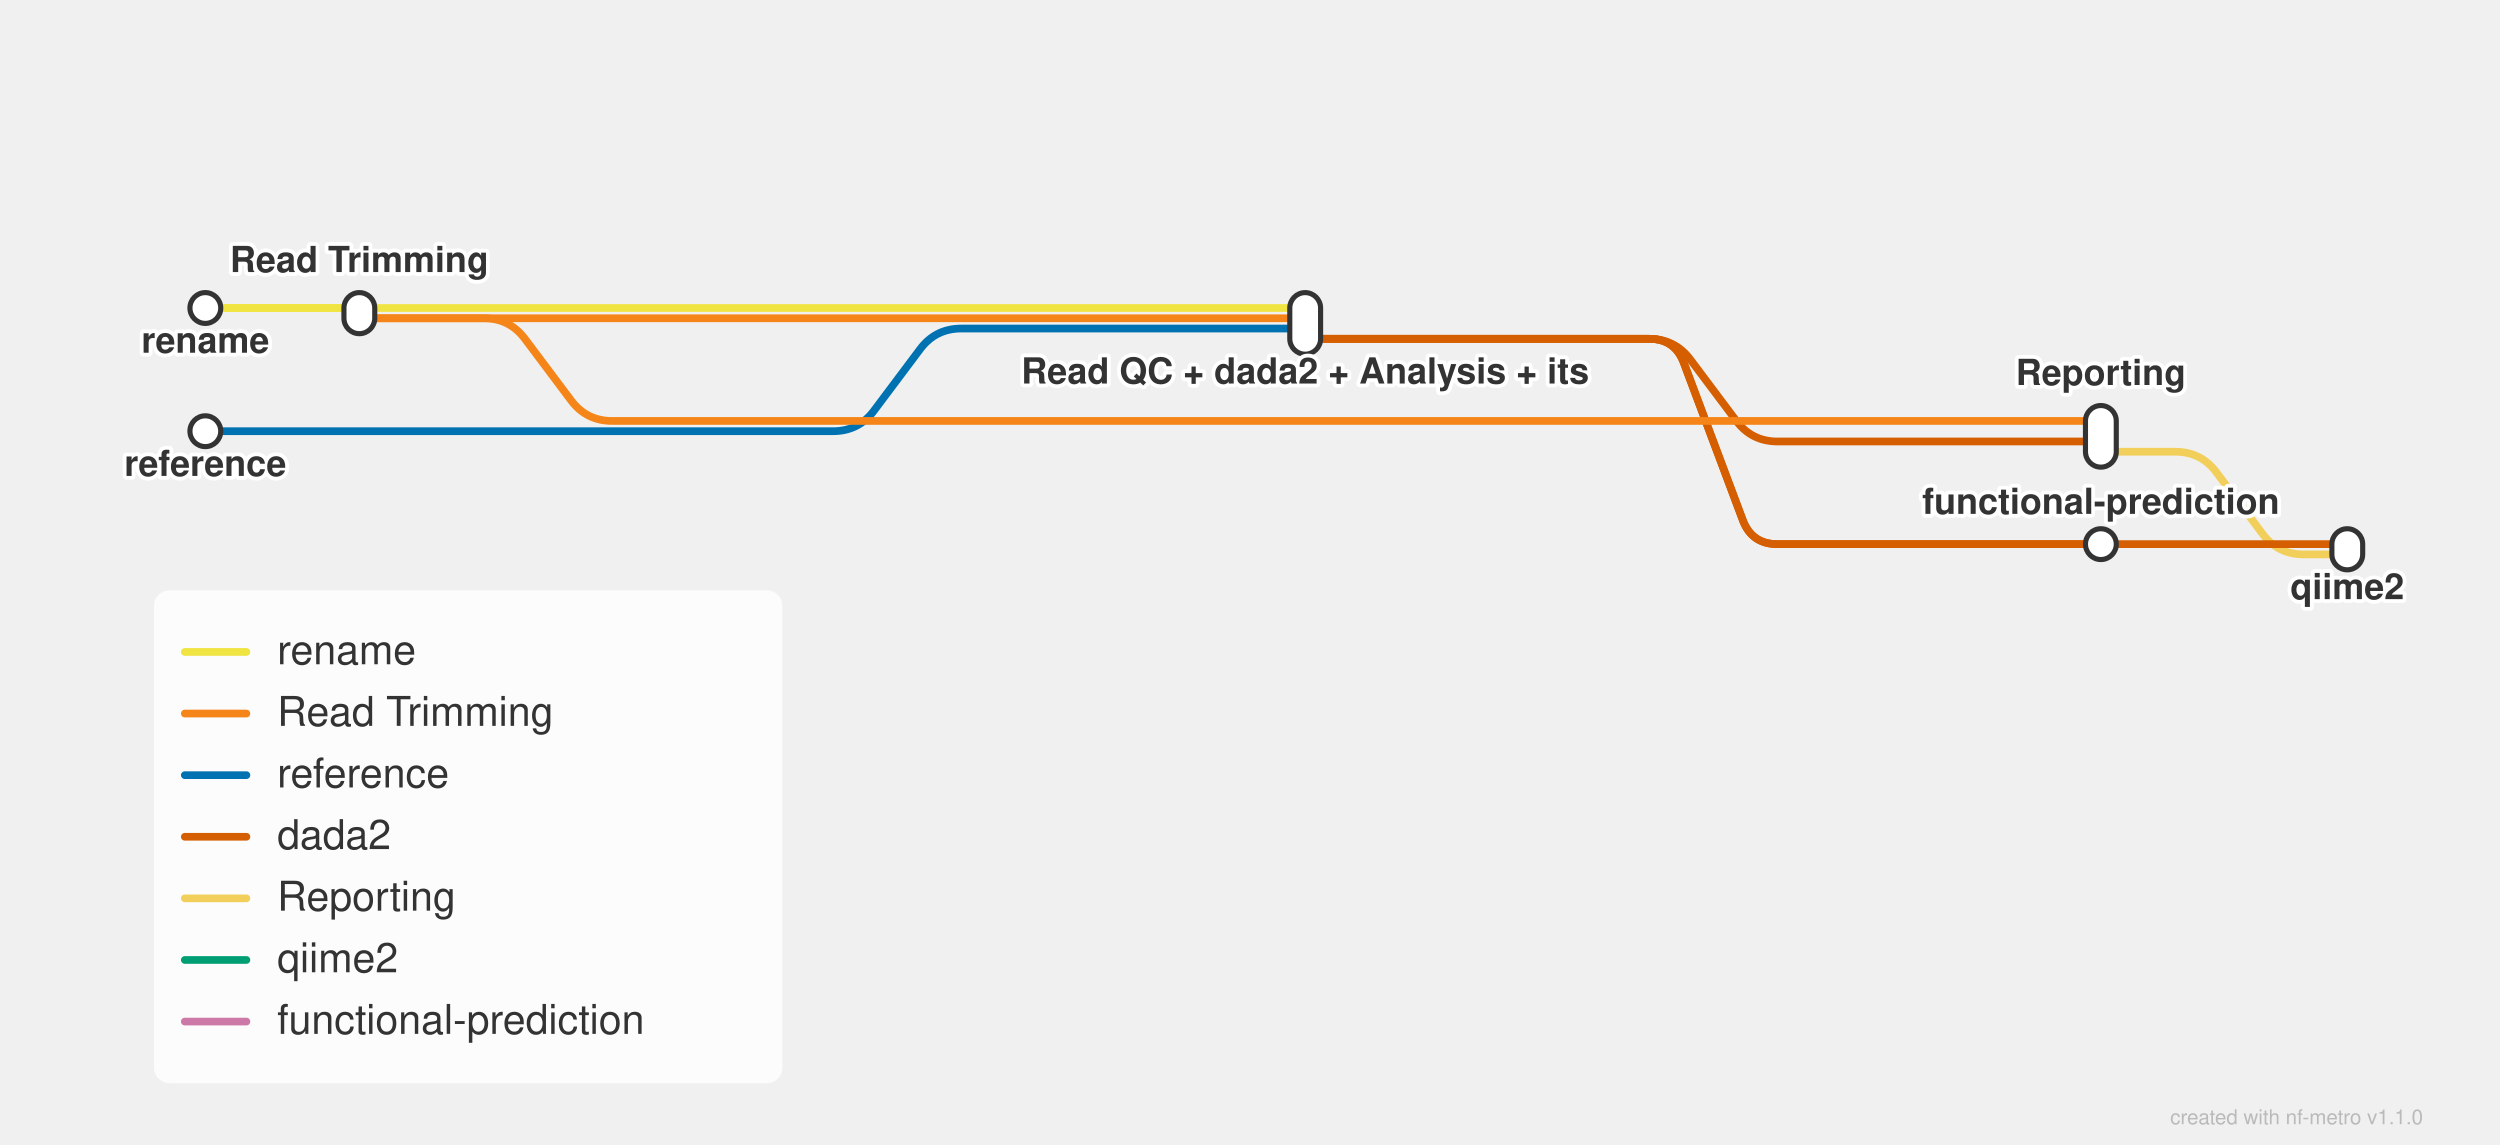
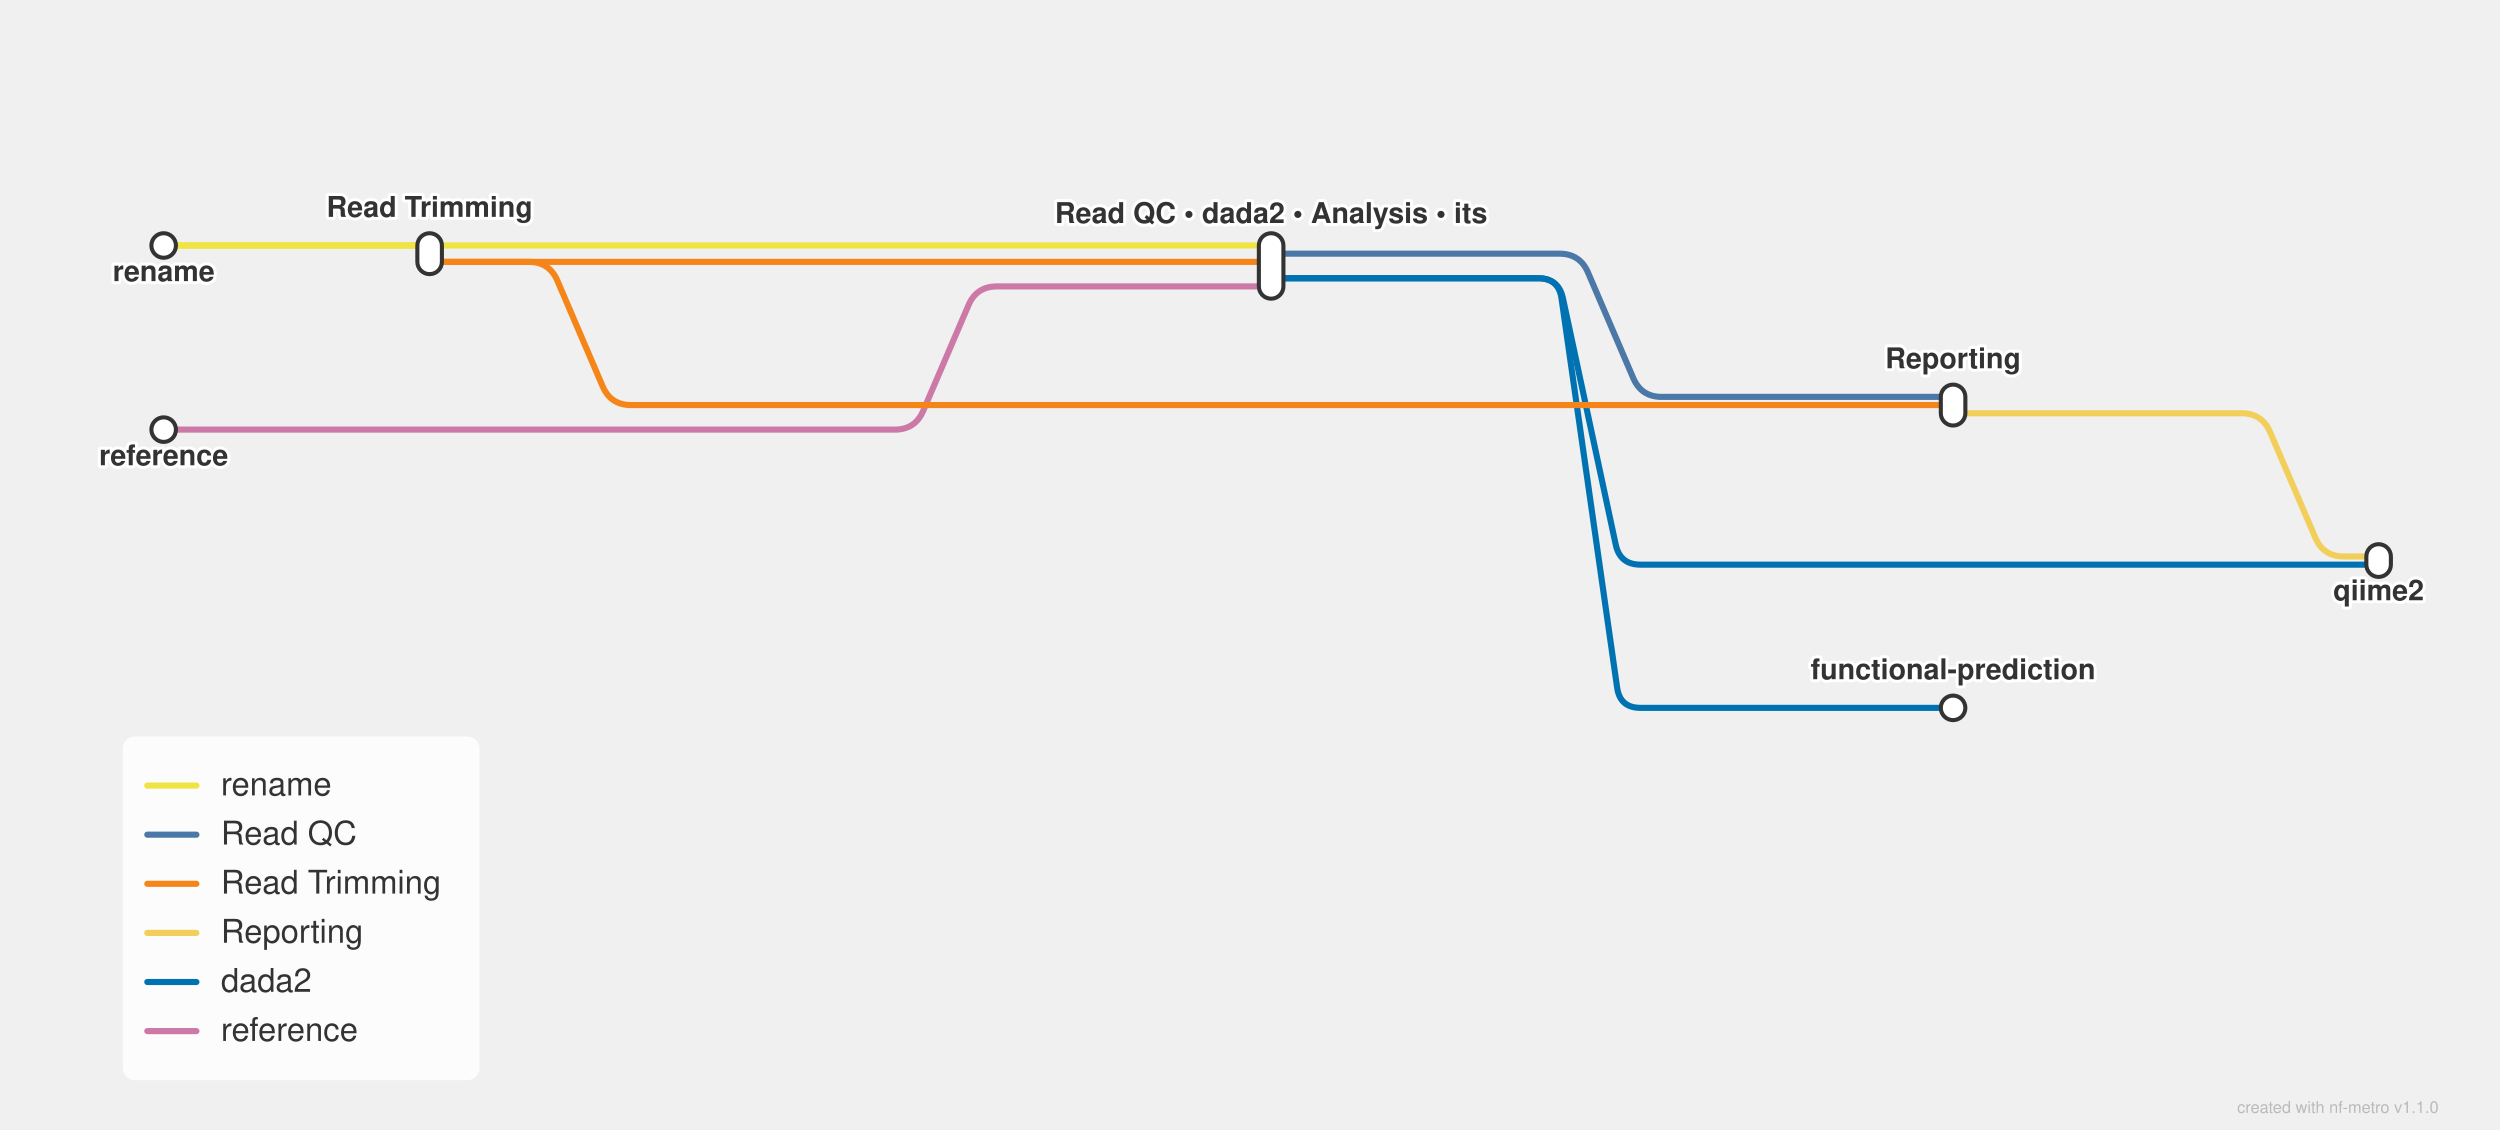
- <svg xmlns="http://www.w3.org/2000/svg" width="974" height="446" viewBox="0 0 974 446">
+ <svg xmlns="http://www.w3.org/2000/svg" width="1222" height="552" viewBox="0 0 1222 552">
  <defs>
</defs>
  <style>.nf-metro-title { fill: var(--nfm-map-title-color, #111111); }
.nf-metro-station-label { fill: var(--nfm-map-label-color, #333333); }
.nf-metro-section-box { fill: var(--nfm-map-section-fill, #ededed); stroke: var(--nfm-map-section-stroke, #e6e6e6); }
.nf-metro-section-label { fill: var(--nfm-map-section-label-color, #666666); }
.nf-metro-group-label { fill: var(--nfm-map-section-label-color, #666666); }
.nf-metro-group-underline { stroke: var(--nfm-map-section-label-color, #666666); }
.nf-metro-legend-bg { fill: var(--nfm-map-legend-bg, rgba(255, 255, 255, 0.8)); }
.nf-metro-legend-text { fill: var(--nfm-map-legend-text-color, #333333); }
.nf-metro-marker-stroke { stroke: var(--nfm-map-marker-stroke, #333333); }
.nf-metro-label-halo { fill: var(--nfm-map-bg, #ffffff); stroke: var(--nfm-map-bg, #ffffff); }</style>
  <style>@media (prefers-color-scheme: dark) {
    .nf-metro-section-label { fill: #d0d0d0; }
    .nf-metro-section-num-circle { fill: #777777; }
    .nf-metro-title { fill: #ffffff; }
}
</style>
-   <path d="M818.5,176.0 L847.5,176.0 Q857.5,176.0,863.5,184.0 L881.5,208.0 Q887.5,216.0,897.5,216.0 L914.5,216.0" stroke="#F2CF5B" stroke-width="3.0" fill="none" stroke-linecap="round" stroke-linejoin="round" class="metro-line-report" data-line-id="report" />
-   <path d="M508.5,132.0 L642.5,132.0 Q652.5,132.0,658.5,140.0 L676.5,164.0 Q682.5,172.0,692.5,172.0 L818.5,172.0" stroke="#D55E00" stroke-width="3.0" fill="none" stroke-linecap="round" stroke-linejoin="round" class="metro-line-dada2" data-line-id="dada2" />
-   <path d="M508.5,132.0 L642.5,132.0 Q652.5,132.0,656.011,141.363 L678.989,202.637 Q682.5,212.0,692.5,212.0 L914.5,212.0" stroke="#D55E00" stroke-width="3.0" fill="none" stroke-linecap="round" stroke-linejoin="round" class="metro-line-dada2" data-line-id="dada2" />
-   <path d="M508.5,132.0 L642.5,132.0 Q652.5,132.0,656.011,141.363 L678.989,202.637 Q682.5,212.0,692.5,212.0 L818.5,212.0" stroke="#D55E00" stroke-width="3.0" fill="none" stroke-linecap="round" stroke-linejoin="round" class="metro-line-dada2" data-line-id="dada2" />
-   <path d="M80.0,168.0 L324.5,168.0 Q334.5,168.0,340.5,160.0 L358.5,136.0 Q364.5,128.0,374.5,128.0 L508.5,128.0" stroke="#0072B2" stroke-width="3.0" fill="none" stroke-linecap="round" stroke-linejoin="round" class="metro-line-reference" data-line-id="reference" />
-   <path d="M140.0,124.0 L188.5,124.0 Q198.5,124.0,204.5,132.0 L222.5,156.0 Q228.5,164.0,238.5,164.0 L818.5,164.0" stroke="#F58518" stroke-width="3.0" fill="none" stroke-linecap="round" stroke-linejoin="round" class="metro-line-trim" data-line-id="trim" />
-   <path d="M140.0,124.0 L508.5,124.0" stroke="#F58518" stroke-width="3.0" stroke-linecap="round" class="metro-line-trim" data-line-id="trim" />
-   <path d="M80.0,120.0 L508.5,120.0" stroke="#F0E442" stroke-width="3.0" stroke-linecap="round" class="metro-line-rename" data-line-id="rename" />
-   <path d="M80.0,120.0 L140.0,120.0" stroke="#F0E442" stroke-width="3.0" stroke-linecap="round" class="metro-line-rename" data-line-id="rename" />
-   <g class="nf-metro-station-group" data-node-id="n0" data-node-cx="80.0" data-node-cy="120.0" data-node-r="6.0" data-node-groups="rename" data-node-w="12.0" data-node-h="12.0" data-node-rx="6.0">
-     <rect x="74.0" y="114.0" width="12.0" height="12.0" rx="6.0" ry="6.0" fill="#ffffff" stroke="#333333" stroke-width="2.0" class="nf-metro-station" data-station-id="n0" data-station-lines="rename" data-station-label="rename" />
+   <path d="M80.0,210.0 L437.333,210.0 Q447.333,210.0,451.273,200.809 L473.394,149.191 Q477.333,140.0,487.333,140.0 L621.333,140.0" stroke="#CC79A7" stroke-width="3.0" fill="none" stroke-linecap="round" stroke-linejoin="round" class="metro-line-reference" data-line-id="reference" />
+   <path d="M621.333,136.0 L751.864,136.0 Q761.864,136.0,763.278,145.899 L790.45,336.101 Q791.864,346.0,801.864,346.0 L954.667,346.0" stroke="#0072B2" stroke-width="3.0" fill="none" stroke-linecap="round" stroke-linejoin="round" class="metro-line-dada2" data-line-id="dada2" />
+   <path d="M621.333,136.0 L751.864,136.0 Q761.864,136.0,763.959,145.778 L789.769,266.222 Q791.864,276.0,801.864,276.0 L1162.667,276.0" stroke="#0072B2" stroke-width="3.0" fill="none" stroke-linecap="round" stroke-linejoin="round" class="metro-line-dada2" data-line-id="dada2" />
+   <path d="M954.667,202.0 L1095.667,202.0 Q1105.667,202.0,1109.606,211.191 L1131.727,262.809 Q1135.667,272.0,1145.667,272.0 L1162.667,272.0" stroke="#F2CF5B" stroke-width="3.0" fill="none" stroke-linecap="round" stroke-linejoin="round" class="metro-line-report" data-line-id="report" />
+   <path d="M210.0,128.0 L621.333,128.0" stroke="#F58518" stroke-width="3.0" stroke-linecap="round" class="metro-line-trim" data-line-id="trim" />
+   <path d="M210.0,128.0 L258.5,128.0 Q268.5,128.0,272.439,137.191 L294.561,188.809 Q298.5,198.0,308.5,198.0 L954.667,198.0" stroke="#F58518" stroke-width="3.0" fill="none" stroke-linecap="round" stroke-linejoin="round" class="metro-line-trim" data-line-id="trim" />
+   <path d="M621.333,124.0 L762.272,124.0 Q772.272,124.0,776.211,133.191 L798.333,184.809 Q802.272,194.0,812.272,194.0 L954.667,194.0" stroke="#4C78A8" stroke-width="3.0" fill="none" stroke-linecap="round" stroke-linejoin="round" class="metro-line-qc" data-line-id="qc" />
+   <path d="M80.0,120.0 L621.333,120.0" stroke="#F0E442" stroke-width="3.0" stroke-linecap="round" class="metro-line-rename" data-line-id="rename" />
+   <path d="M80.0,120.0 L210.0,120.0" stroke="#F0E442" stroke-width="3.0" stroke-linecap="round" class="metro-line-rename" data-line-id="rename" />
+   <g class="nf-metro-station-group" data-node-id="g_rename_rename" data-node-cx="80.0" data-node-cy="120.0" data-node-r="6.0" data-node-groups="rename" data-node-w="12.0" data-node-h="12.0" data-node-rx="6.0">
+     <rect x="74.0" y="114.0" width="12.0" height="12.0" rx="6.0" ry="6.0" fill="#ffffff" stroke="#333333" stroke-width="2.0" class="nf-metro-station" data-station-id="g_rename_rename" data-station-lines="rename" data-station-label="rename" />
  </g>
-   <g class="nf-metro-station-group" data-node-id="n1" data-node-cx="140.0" data-node-cy="122.0" data-node-r="6.0" data-node-groups="rename,trim" data-node-w="12.0" data-node-h="16.0" data-node-rx="6.0">
-     <rect x="134.0" y="114.0" width="12.0" height="16.0" rx="6.0" ry="6.0" fill="#ffffff" stroke="#333333" stroke-width="2.0" class="nf-metro-station" data-station-id="n1" data-station-lines="rename,trim" data-station-label="Read Trimming" />
+   <g class="nf-metro-station-group" data-node-id="g_trim_trim" data-node-cx="210.0" data-node-cy="124.0" data-node-r="6.0" data-node-groups="rename,trim" data-node-w="12.0" data-node-h="20.0" data-node-rx="6.0">
+     <rect x="204.0" y="114.0" width="12.0" height="20.0" rx="6.0" ry="6.0" fill="#ffffff" stroke="#333333" stroke-width="2.0" class="nf-metro-station" data-station-id="g_trim_trim" data-station-lines="rename,trim" data-station-label="Read Trimming" />
  </g>
-   <g class="nf-metro-station-group" data-node-id="n2" data-node-cx="80.0" data-node-cy="168.0" data-node-r="6.0" data-node-groups="reference" data-node-w="12.0" data-node-h="12.0" data-node-rx="6.0">
-     <rect x="74.0" y="162.0" width="12.0" height="12.0" rx="6.0" ry="6.0" fill="#ffffff" stroke="#333333" stroke-width="2.0" class="nf-metro-station" data-station-id="n2" data-station-lines="reference" data-station-label="reference" />
+   <g class="nf-metro-station-group" data-node-id="g_reference_reference" data-node-cx="80.0" data-node-cy="210.0" data-node-r="6.0" data-node-groups="reference" data-node-w="12.0" data-node-h="12.0" data-node-rx="6.0">
+     <rect x="74.0" y="204.0" width="12.0" height="12.0" rx="6.0" ry="6.0" fill="#ffffff" stroke="#333333" stroke-width="2.0" class="nf-metro-station" data-station-id="g_reference_reference" data-station-lines="reference" data-station-label="reference" />
  </g>
-   <g class="nf-metro-station-group" data-node-id="n3" data-node-cx="508.5" data-node-cy="126.0" data-node-r="6.0" data-node-groups="dada2,reference,rename,trim" data-node-w="12.0" data-node-h="24.0" data-node-rx="6.0">
-     <rect x="502.5" y="114.0" width="12.0" height="24.0" rx="6.0" ry="6.0" fill="#ffffff" stroke="#333333" stroke-width="2.0" class="nf-metro-station" data-station-id="n3" data-station-lines="dada2,reference,rename,trim" data-station-label="Read QC + dada2 + Analysis + its" />
+   <g class="nf-metro-station-group" data-node-id="g_qc_dada2_generic_its_qc" data-node-cx="621.3" data-node-cy="130.0" data-node-r="6.0" data-node-groups="dada2,qc,reference,rename,trim" data-node-w="12.0" data-node-h="32.0" data-node-rx="6.0">
+     <rect x="615.333" y="114.0" width="12.0" height="32.0" rx="6.0" ry="6.0" fill="#ffffff" stroke="#333333" stroke-width="2.0" class="nf-metro-station" data-station-id="g_qc_dada2_generic_its_qc" data-station-lines="dada2,qc,reference,rename,trim" data-station-label="Read QC • dada2 • Analysis • its" />
  </g>
-   <g class="nf-metro-station-group" data-node-id="n4" data-node-cx="818.5" data-node-cy="170.0" data-node-r="6.0" data-node-groups="dada2,report,trim" data-node-w="12.0" data-node-h="24.0" data-node-rx="6.0">
-     <rect x="812.5" y="158.0" width="12.0" height="24.0" rx="6.0" ry="6.0" fill="#ffffff" stroke="#333333" stroke-width="2.0" class="nf-metro-station" data-station-id="n4" data-station-lines="dada2,report,trim" data-station-label="Reporting" />
+   <g class="nf-metro-station-group" data-node-id="g_report_report" data-node-cx="954.7" data-node-cy="198.0" data-node-r="6.0" data-node-groups="qc,report,trim" data-node-w="12.0" data-node-h="20.0" data-node-rx="6.0">
+     <rect x="948.667" y="188.0" width="12.0" height="20.0" rx="6.0" ry="6.0" fill="#ffffff" stroke="#333333" stroke-width="2.0" class="nf-metro-station" data-station-id="g_report_report" data-station-lines="qc,report,trim" data-station-label="Reporting" />
  </g>
-   <g class="nf-metro-station-group" data-node-id="n5" data-node-cx="914.5" data-node-cy="214.0" data-node-r="6.0" data-node-groups="dada2,report" data-node-w="12.0" data-node-h="16.0" data-node-rx="6.0">
-     <rect x="908.5" y="206.0" width="12.0" height="16.0" rx="6.0" ry="6.0" fill="#ffffff" stroke="#333333" stroke-width="2.0" class="nf-metro-station" data-station-id="n5" data-station-lines="dada2,report" data-station-label="qiime2" />
+   <g class="nf-metro-station-group" data-node-id="g_qiime2_qiime2" data-node-cx="1162.7" data-node-cy="274.0" data-node-r="6.0" data-node-groups="dada2,report" data-node-w="12.0" data-node-h="16.0" data-node-rx="6.0">
+     <rect x="1156.667" y="266.0" width="12.0" height="16.0" rx="6.0" ry="6.0" fill="#ffffff" stroke="#333333" stroke-width="2.0" class="nf-metro-station" data-station-id="g_qiime2_qiime2" data-station-lines="dada2,report" data-station-label="qiime2" />
  </g>
-   <g class="nf-metro-station-group" data-node-id="n6" data-node-cx="818.5" data-node-cy="212.0" data-node-r="6.0" data-node-groups="dada2" data-node-w="12.0" data-node-h="12.0" data-node-rx="6.0">
-     <rect x="812.5" y="206.0" width="12.0" height="12.0" rx="6.0" ry="6.0" fill="#ffffff" stroke="#333333" stroke-width="2.0" class="nf-metro-station" data-station-id="n6" data-station-lines="dada2" data-station-label="functional-prediction" />
+   <g class="nf-metro-station-group" data-node-id="g_functional_prediction_generic" data-node-cx="954.7" data-node-cy="346.0" data-node-r="6.0" data-node-groups="dada2" data-node-w="12.0" data-node-h="12.0" data-node-rx="6.0">
+     <rect x="948.667" y="340.0" width="12.0" height="12.0" rx="6.0" ry="6.0" fill="#ffffff" stroke="#333333" stroke-width="2.0" class="nf-metro-station" data-station-id="g_functional_prediction_generic" data-station-lines="dada2" data-station-label="functional-prediction" />
  </g>
  <text x="80.0" y="131.0" font-size="14.0" fill="#ffffff" stroke="#ffffff" stroke-width="3.0" stroke-linejoin="round" font-family="'Helvetica Neue', Helvetica, Arial, sans-serif" font-weight="bold" aria-hidden="true" class="nf-metro-label-halo" text-anchor="middle" dominant-baseline="hanging">rename</text>
-   <text x="80.0" y="131.0" font-size="14.0" fill="#333333" font-family="'Helvetica Neue', Helvetica, Arial, sans-serif" font-weight="bold" text-anchor="middle" dominant-baseline="hanging" data-station-id="n0" class="nf-metro-station-label">rename</text>
-   <text x="80.0" y="179.0" font-size="14.0" fill="#ffffff" stroke="#ffffff" stroke-width="3.0" stroke-linejoin="round" font-family="'Helvetica Neue', Helvetica, Arial, sans-serif" font-weight="bold" aria-hidden="true" class="nf-metro-label-halo" text-anchor="middle" dominant-baseline="hanging">reference</text>
-   <text x="80.0" y="179.0" font-size="14.0" fill="#333333" font-family="'Helvetica Neue', Helvetica, Arial, sans-serif" font-weight="bold" text-anchor="middle" dominant-baseline="hanging" data-station-id="n2" class="nf-metro-station-label">reference</text>
-   <text x="140.0" y="106.0" font-size="14.0" fill="#ffffff" stroke="#ffffff" stroke-width="3.0" stroke-linejoin="round" font-family="'Helvetica Neue', Helvetica, Arial, sans-serif" font-weight="bold" aria-hidden="true" class="nf-metro-label-halo" text-anchor="middle" dominant-baseline="auto">Read Trimming</text>
-   <text x="140.0" y="106.0" font-size="14.0" fill="#333333" font-family="'Helvetica Neue', Helvetica, Arial, sans-serif" font-weight="bold" text-anchor="middle" dominant-baseline="auto" data-station-id="n1" class="nf-metro-station-label">Read Trimming</text>
-   <text x="508.5" y="143.0" font-size="14.0" fill="#ffffff" stroke="#ffffff" stroke-width="3.0" stroke-linejoin="round" font-family="'Helvetica Neue', Helvetica, Arial, sans-serif" font-weight="bold" aria-hidden="true" class="nf-metro-label-halo" text-anchor="middle" dominant-baseline="hanging">Read QC + dada2 + Analysis + its</text>
-   <text x="508.5" y="143.0" font-size="14.0" fill="#333333" font-family="'Helvetica Neue', Helvetica, Arial, sans-serif" font-weight="bold" text-anchor="middle" dominant-baseline="hanging" data-station-id="n3" class="nf-metro-station-label">Read QC + dada2 + Analysis + its</text>
-   <text x="818.5" y="150.0" font-size="14.0" fill="#ffffff" stroke="#ffffff" stroke-width="3.0" stroke-linejoin="round" font-family="'Helvetica Neue', Helvetica, Arial, sans-serif" font-weight="bold" aria-hidden="true" class="nf-metro-label-halo" text-anchor="middle" dominant-baseline="auto">Reporting</text>
-   <text x="818.5" y="150.0" font-size="14.0" fill="#333333" font-family="'Helvetica Neue', Helvetica, Arial, sans-serif" font-weight="bold" text-anchor="middle" dominant-baseline="auto" data-station-id="n4" class="nf-metro-station-label">Reporting</text>
-   <text x="818.5" y="200.2" font-size="14.0" fill="#ffffff" stroke="#ffffff" stroke-width="3.0" stroke-linejoin="round" font-family="'Helvetica Neue', Helvetica, Arial, sans-serif" font-weight="bold" aria-hidden="true" class="nf-metro-label-halo" text-anchor="middle" dominant-baseline="auto">functional-prediction</text>
-   <text x="818.5" y="200.2" font-size="14.0" fill="#333333" font-family="'Helvetica Neue', Helvetica, Arial, sans-serif" font-weight="bold" text-anchor="middle" dominant-baseline="auto" data-station-id="n6" class="nf-metro-station-label">functional-prediction</text>
-   <text x="914.5" y="227.0" font-size="14.0" fill="#ffffff" stroke="#ffffff" stroke-width="3.0" stroke-linejoin="round" font-family="'Helvetica Neue', Helvetica, Arial, sans-serif" font-weight="bold" aria-hidden="true" class="nf-metro-label-halo" text-anchor="middle" dominant-baseline="hanging">qiime2</text>
-   <text x="914.5" y="227.0" font-size="14.0" fill="#333333" font-family="'Helvetica Neue', Helvetica, Arial, sans-serif" font-weight="bold" text-anchor="middle" dominant-baseline="hanging" data-station-id="n5" class="nf-metro-station-label">qiime2</text>
-   <rect x="60.0" y="230.0" width="244.8" height="192.0" rx="6" ry="6" fill="rgba(255, 255, 255, 0.8)" class="nf-metro-legend-bg" />
-   <path d="M72.0,254.0 L96.0,254.0" stroke="#F0E442" stroke-width="3.0" stroke-linecap="round" />
-   <text x="108.0" y="254.0" font-size="16.0" fill="#333333" font-family="'Helvetica Neue', Helvetica, Arial, sans-serif" dy="0.3em" class="nf-metro-legend-text">rename</text>
-   <path d="M72.0,278.0 L96.0,278.0" stroke="#F58518" stroke-width="3.0" stroke-linecap="round" />
-   <text x="108.0" y="278.0" font-size="16.0" fill="#333333" font-family="'Helvetica Neue', Helvetica, Arial, sans-serif" dy="0.3em" class="nf-metro-legend-text">Read Trimming</text>
-   <path d="M72.0,302.0 L96.0,302.0" stroke="#0072B2" stroke-width="3.0" stroke-linecap="round" />
-   <text x="108.0" y="302.0" font-size="16.0" fill="#333333" font-family="'Helvetica Neue', Helvetica, Arial, sans-serif" dy="0.3em" class="nf-metro-legend-text">reference</text>
-   <path d="M72.0,326.0 L96.0,326.0" stroke="#D55E00" stroke-width="3.0" stroke-linecap="round" />
-   <text x="108.0" y="326.0" font-size="16.0" fill="#333333" font-family="'Helvetica Neue', Helvetica, Arial, sans-serif" dy="0.3em" class="nf-metro-legend-text">dada2</text>
-   <path d="M72.0,350.0 L96.0,350.0" stroke="#F2CF5B" stroke-width="3.0" stroke-linecap="round" />
-   <text x="108.0" y="350.0" font-size="16.0" fill="#333333" font-family="'Helvetica Neue', Helvetica, Arial, sans-serif" dy="0.3em" class="nf-metro-legend-text">Reporting</text>
-   <path d="M72.0,374.0 L96.0,374.0" stroke="#009E73" stroke-width="3.0" stroke-linecap="round" />
-   <text x="108.0" y="374.0" font-size="16.0" fill="#333333" font-family="'Helvetica Neue', Helvetica, Arial, sans-serif" dy="0.3em" class="nf-metro-legend-text">qiime2</text>
-   <path d="M72.0,398.0 L96.0,398.0" stroke="#CC79A7" stroke-width="3.0" stroke-linecap="round" />
-   <text x="108.0" y="398.0" font-size="16.0" fill="#333333" font-family="'Helvetica Neue', Helvetica, Arial, sans-serif" dy="0.3em" class="nf-metro-legend-text">functional-prediction</text>
-   <text x="944.0" y="438.0" font-size="8" fill="rgba(150, 150, 150, 0.6)" font-family="'Helvetica Neue', Helvetica, Arial, sans-serif" text-anchor="end">created with nf-metro v1.1.0</text>
+   <text x="80.0" y="131.0" font-size="14.0" fill="#333333" font-family="'Helvetica Neue', Helvetica, Arial, sans-serif" font-weight="bold" text-anchor="middle" dominant-baseline="hanging" data-station-id="g_rename_rename" class="nf-metro-station-label">rename</text>
+   <text x="80.0" y="221.0" font-size="14.0" fill="#ffffff" stroke="#ffffff" stroke-width="3.0" stroke-linejoin="round" font-family="'Helvetica Neue', Helvetica, Arial, sans-serif" font-weight="bold" aria-hidden="true" class="nf-metro-label-halo" text-anchor="middle" dominant-baseline="hanging">reference</text>
+   <text x="80.0" y="221.0" font-size="14.0" fill="#333333" font-family="'Helvetica Neue', Helvetica, Arial, sans-serif" font-weight="bold" text-anchor="middle" dominant-baseline="hanging" data-station-id="g_reference_reference" class="nf-metro-station-label">reference</text>
+   <text x="210.0" y="106.0" font-size="14.0" fill="#ffffff" stroke="#ffffff" stroke-width="3.0" stroke-linejoin="round" font-family="'Helvetica Neue', Helvetica, Arial, sans-serif" font-weight="bold" aria-hidden="true" class="nf-metro-label-halo" text-anchor="middle" dominant-baseline="auto">Read Trimming</text>
+   <text x="210.0" y="106.0" font-size="14.0" fill="#333333" font-family="'Helvetica Neue', Helvetica, Arial, sans-serif" font-weight="bold" text-anchor="middle" dominant-baseline="auto" data-station-id="g_trim_trim" class="nf-metro-station-label">Read Trimming</text>
+   <text x="621.333" y="109.0" font-size="14.0" fill="#ffffff" stroke="#ffffff" stroke-width="3.0" stroke-linejoin="round" font-family="'Helvetica Neue', Helvetica, Arial, sans-serif" font-weight="bold" aria-hidden="true" class="nf-metro-label-halo" text-anchor="middle" dominant-baseline="auto">Read QC • dada2 • Analysis • its</text>
+   <text x="621.333" y="109.0" font-size="14.0" fill="#333333" font-family="'Helvetica Neue', Helvetica, Arial, sans-serif" font-weight="bold" text-anchor="middle" dominant-baseline="auto" data-station-id="g_qc_dada2_generic_its_qc" class="nf-metro-station-label">Read QC • dada2 • Analysis • its</text>
+   <text x="954.667" y="180.0" font-size="14.0" fill="#ffffff" stroke="#ffffff" stroke-width="3.0" stroke-linejoin="round" font-family="'Helvetica Neue', Helvetica, Arial, sans-serif" font-weight="bold" aria-hidden="true" class="nf-metro-label-halo" text-anchor="middle" dominant-baseline="auto">Reporting</text>
+   <text x="954.667" y="180.0" font-size="14.0" fill="#333333" font-family="'Helvetica Neue', Helvetica, Arial, sans-serif" font-weight="bold" text-anchor="middle" dominant-baseline="auto" data-station-id="g_report_report" class="nf-metro-station-label">Reporting</text>
+   <text x="954.667" y="332.0" font-size="14.0" fill="#ffffff" stroke="#ffffff" stroke-width="3.0" stroke-linejoin="round" font-family="'Helvetica Neue', Helvetica, Arial, sans-serif" font-weight="bold" aria-hidden="true" class="nf-metro-label-halo" text-anchor="middle" dominant-baseline="auto">functional-prediction</text>
+   <text x="954.667" y="332.0" font-size="14.0" fill="#333333" font-family="'Helvetica Neue', Helvetica, Arial, sans-serif" font-weight="bold" text-anchor="middle" dominant-baseline="auto" data-station-id="g_functional_prediction_generic" class="nf-metro-station-label">functional-prediction</text>
+   <text x="1162.667" y="287.0" font-size="14.0" fill="#ffffff" stroke="#ffffff" stroke-width="3.0" stroke-linejoin="round" font-family="'Helvetica Neue', Helvetica, Arial, sans-serif" font-weight="bold" aria-hidden="true" class="nf-metro-label-halo" text-anchor="middle" dominant-baseline="hanging">qiime2</text>
+   <text x="1162.667" y="287.0" font-size="14.0" fill="#333333" font-family="'Helvetica Neue', Helvetica, Arial, sans-serif" font-weight="bold" text-anchor="middle" dominant-baseline="hanging" data-station-id="g_qiime2_qiime2" class="nf-metro-station-label">qiime2</text>
+   <rect x="60.0" y="360.0" width="174.4" height="168.0" rx="6" ry="6" fill="rgba(255, 255, 255, 0.8)" class="nf-metro-legend-bg" />
+   <path d="M72.0,384.0 L96.0,384.0" stroke="#F0E442" stroke-width="3.0" stroke-linecap="round" />
+   <text x="108.0" y="384.0" font-size="16.0" fill="#333333" font-family="'Helvetica Neue', Helvetica, Arial, sans-serif" dy="0.3em" class="nf-metro-legend-text">rename</text>
+   <path d="M72.0,408.0 L96.0,408.0" stroke="#4C78A8" stroke-width="3.0" stroke-linecap="round" />
+   <text x="108.0" y="408.0" font-size="16.0" fill="#333333" font-family="'Helvetica Neue', Helvetica, Arial, sans-serif" dy="0.3em" class="nf-metro-legend-text">Read QC</text>
+   <path d="M72.0,432.0 L96.0,432.0" stroke="#F58518" stroke-width="3.0" stroke-linecap="round" />
+   <text x="108.0" y="432.0" font-size="16.0" fill="#333333" font-family="'Helvetica Neue', Helvetica, Arial, sans-serif" dy="0.3em" class="nf-metro-legend-text">Read Trimming</text>
+   <path d="M72.0,456.0 L96.0,456.0" stroke="#F2CF5B" stroke-width="3.0" stroke-linecap="round" />
+   <text x="108.0" y="456.0" font-size="16.0" fill="#333333" font-family="'Helvetica Neue', Helvetica, Arial, sans-serif" dy="0.3em" class="nf-metro-legend-text">Reporting</text>
+   <path d="M72.0,480.0 L96.0,480.0" stroke="#0072B2" stroke-width="3.0" stroke-linecap="round" />
+   <text x="108.0" y="480.0" font-size="16.0" fill="#333333" font-family="'Helvetica Neue', Helvetica, Arial, sans-serif" dy="0.3em" class="nf-metro-legend-text">dada2</text>
+   <path d="M72.0,504.0 L96.0,504.0" stroke="#CC79A7" stroke-width="3.0" stroke-linecap="round" />
+   <text x="108.0" y="504.0" font-size="16.0" fill="#333333" font-family="'Helvetica Neue', Helvetica, Arial, sans-serif" dy="0.3em" class="nf-metro-legend-text">reference</text>
+   <text x="1192.0" y="544.0" font-size="8" fill="rgba(150, 150, 150, 0.6)" font-family="'Helvetica Neue', Helvetica, Arial, sans-serif" text-anchor="end">created with nf-metro v1.1.0</text>
</svg>
